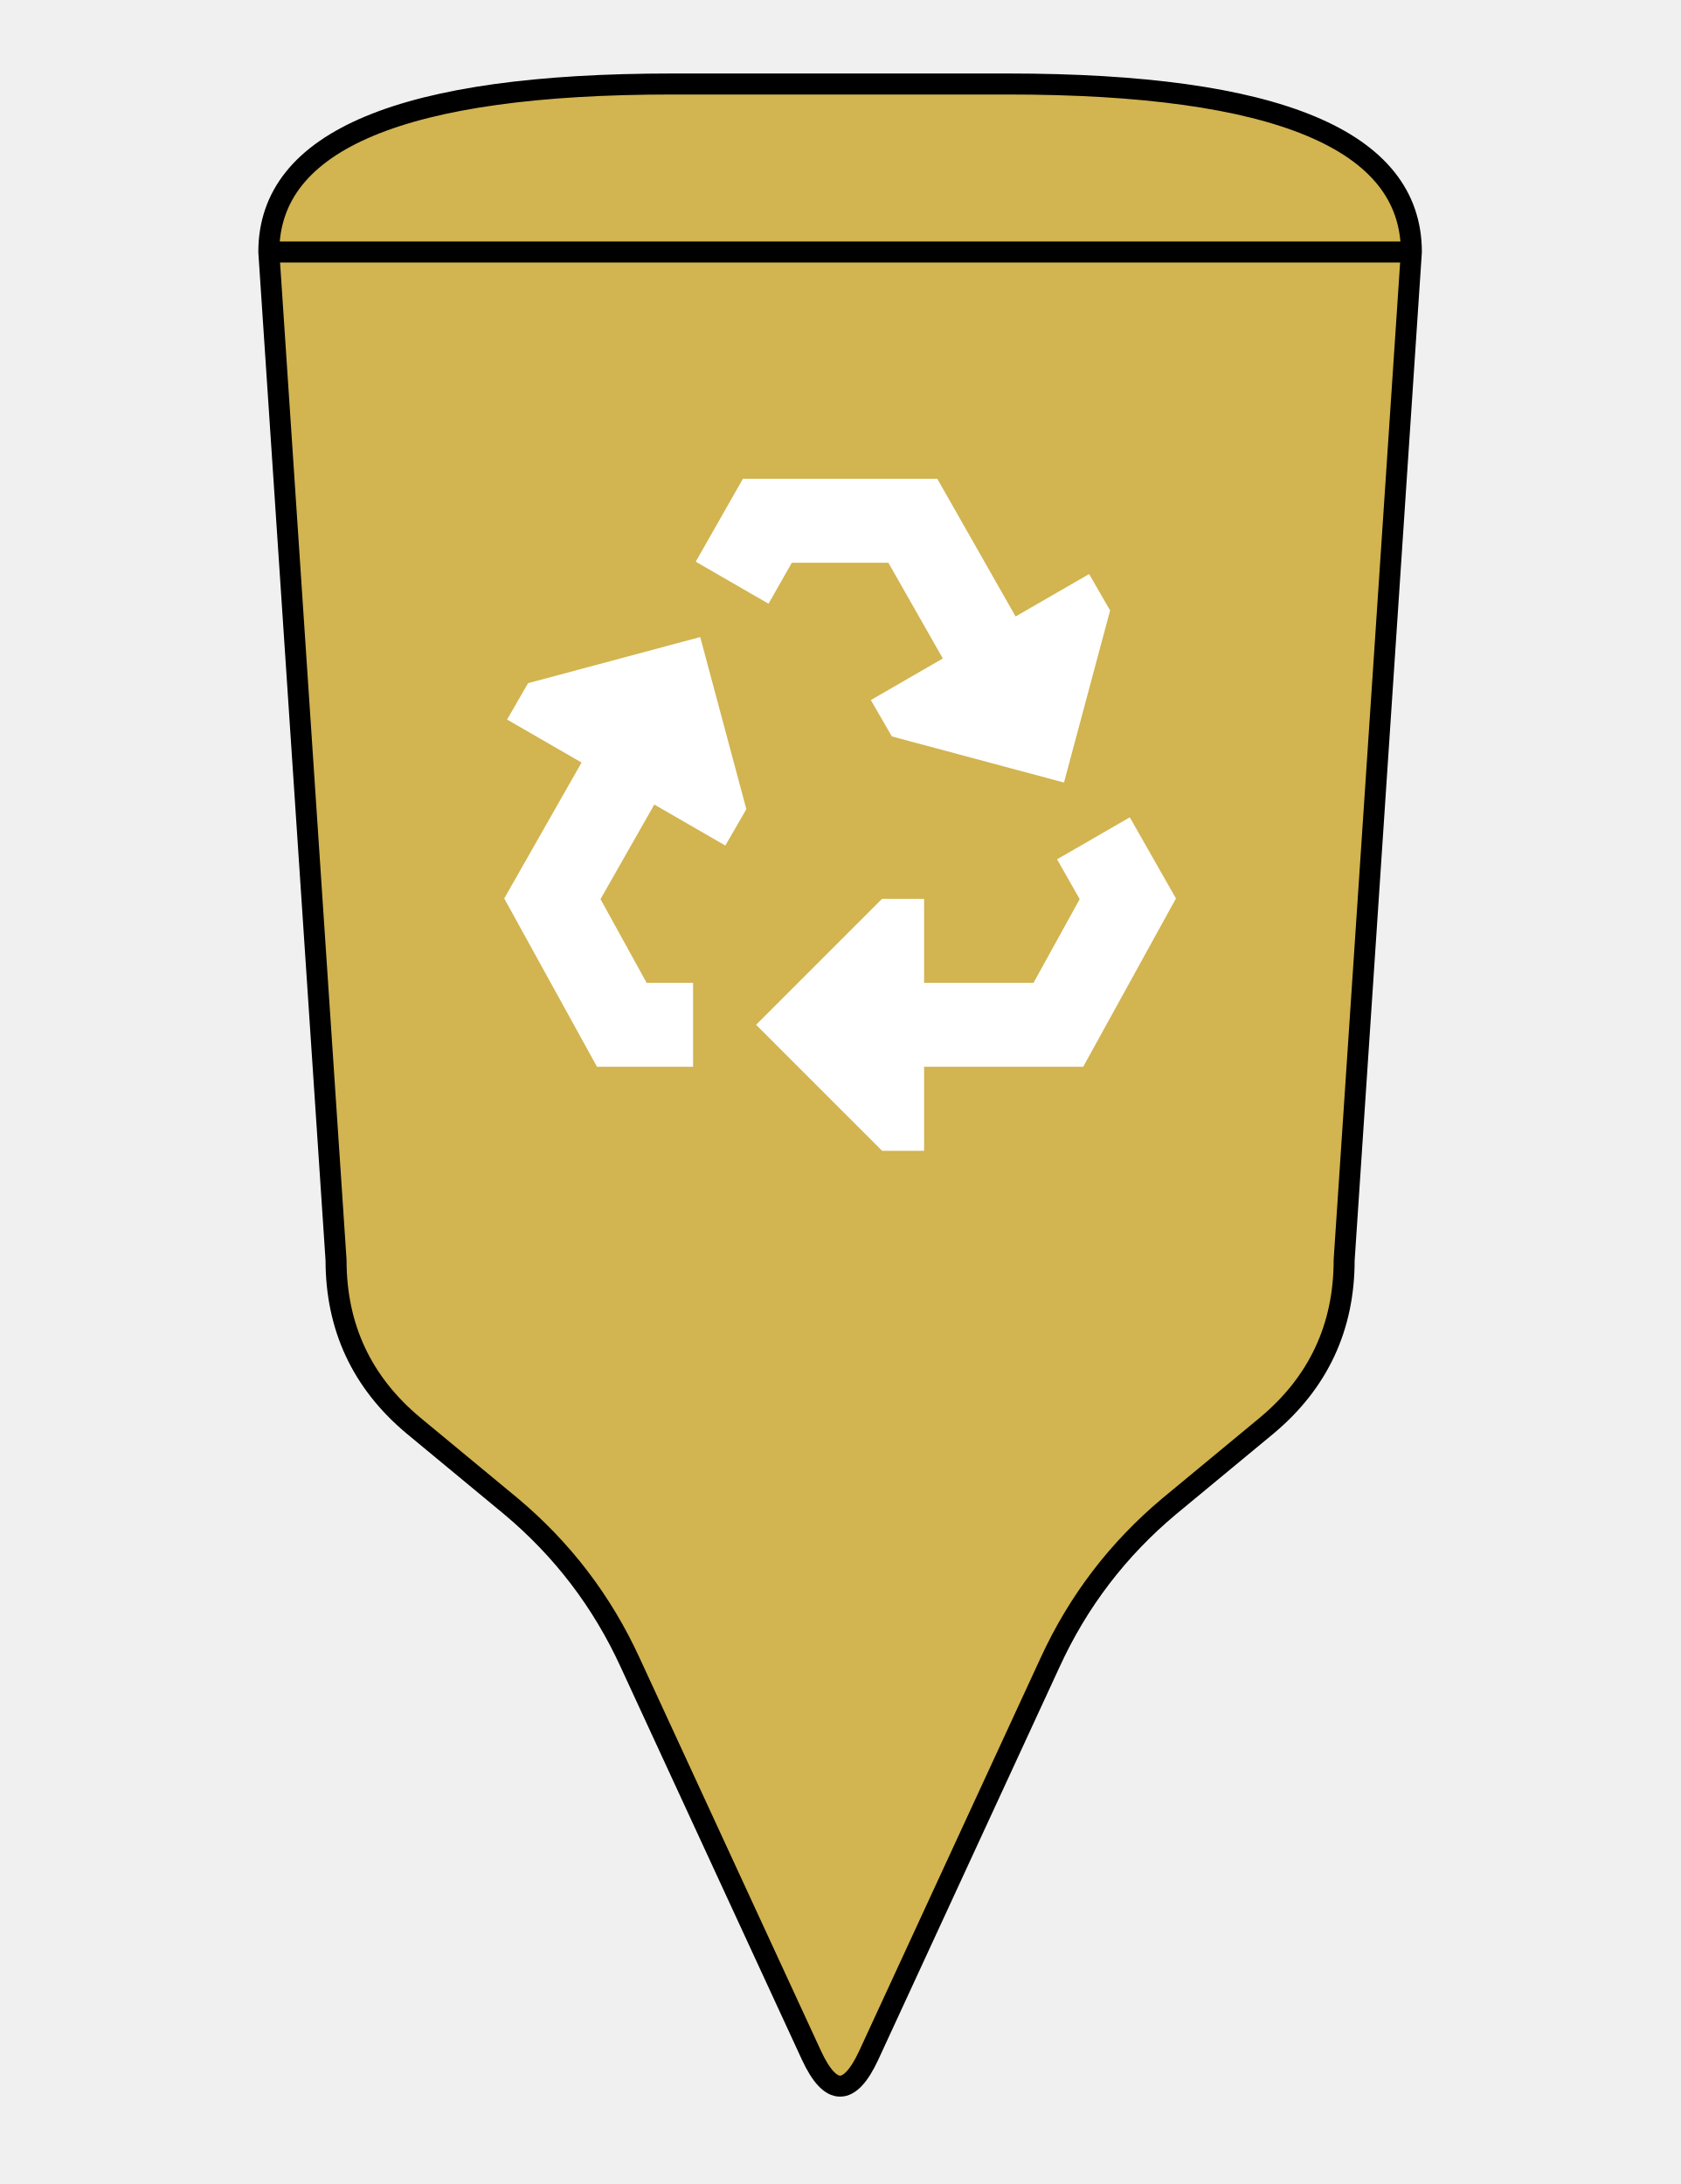
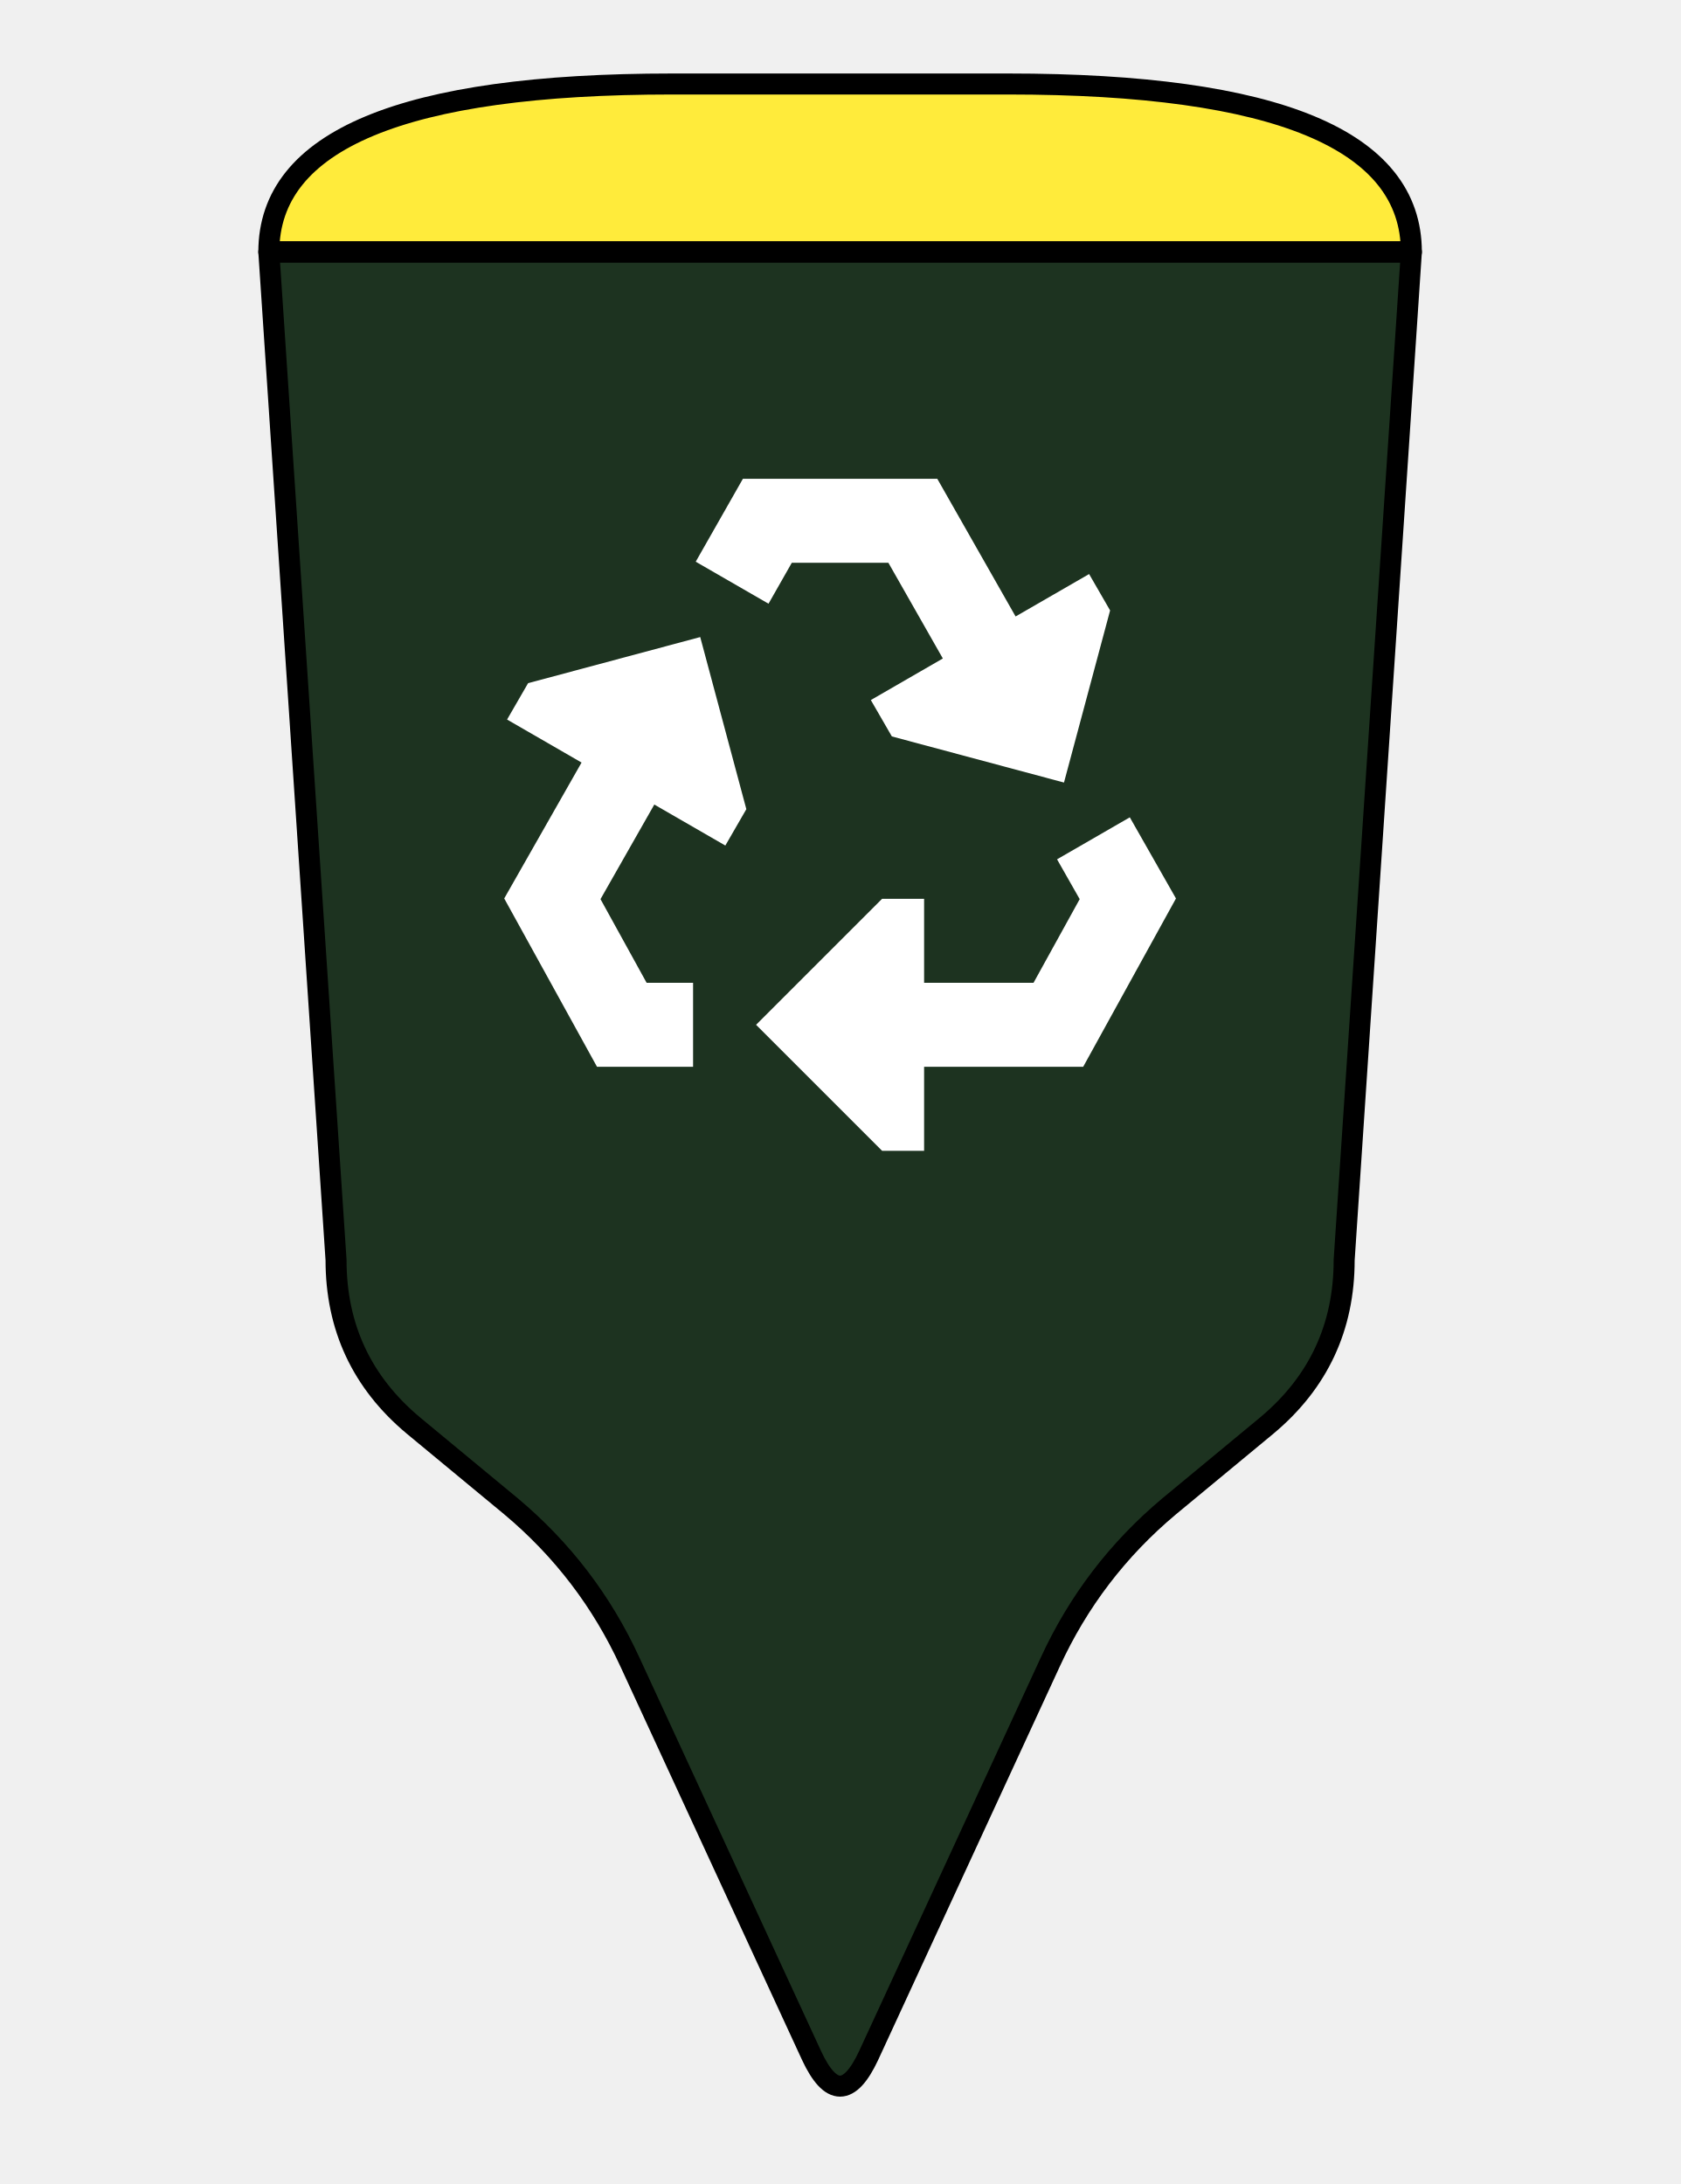
<svg xmlns="http://www.w3.org/2000/svg" width="200" height="260" viewBox="0 0 200 260">
-   <path d="     M 80 10     L 120 10     Q 168 10 168 30     L 160 150     Q 160 162 150.8 169.7     L 139.2 179.3     Q 130 187 125 197.9     L 103.4 244.7     Q 100 252 96.6 244.7     L 75 197.9     Q 70 187 60.8 179.3     L 49.2 169.7     Q 40 162 40 150     L 32 30     Q 32 10 80 10     Z" fill="#D2B450" stroke="#000000" stroke-width="2.5" stroke-linejoin="round" />
+   <path d="     M 80 10     L 120 10     Q 168 10 168 30     L 32 30     Q 32 10 80 10     Z" fill="#FFEB3B" stroke="#000000" stroke-width="2.5" stroke-linejoin="round" />
+   <path d="     M 168 30     L 160 150     Q 160 162 150.8 169.7     L 139.2 179.3     Q 130 187 125 197.9     L 103.4 244.7     Q 100 252 96.6 244.7     L 75 197.9     Q 70 187 60.8 179.3     L 49.2 169.7     Q 40 162 40 150     L 32 30     Z" fill="#1D3320" stroke="#000000" stroke-width="2.5" stroke-linejoin="round" />
  <line x1="32" y1="30" x2="168" y2="30" stroke="#000000" stroke-width="2.5" />
  <g transform="translate(60,57) scale(5)">
    <path d="M5.686 0H10.314L12.178 3.278L13.928 2.268L14.428 3.134L13.33 7.232L9.232 6.134L8.732 5.268L10.446 4.278L9.15 2L6.85 2L6.296 2.974L4.563 1.974L5.686 0Z" fill="#FFFFFF" />
    <path d="M13.165 9.06L13.704 10.008L12.605 12H10L10 10H9L6 13L9 16H10L10 14H13.787L15.996 9.992L14.897 8.06L13.165 9.06Z" fill="#FFFFFF" />
    <path d="M3.394 12H4.5V14H2.213L0.004 9.992L1.845 6.756L0.072 5.732L0.572 4.866L4.67 3.768L5.768 7.866L5.268 8.732L3.577 7.756L2.296 10.008L3.394 12Z" fill="#FFFFFF" />
  </g>
</svg>
